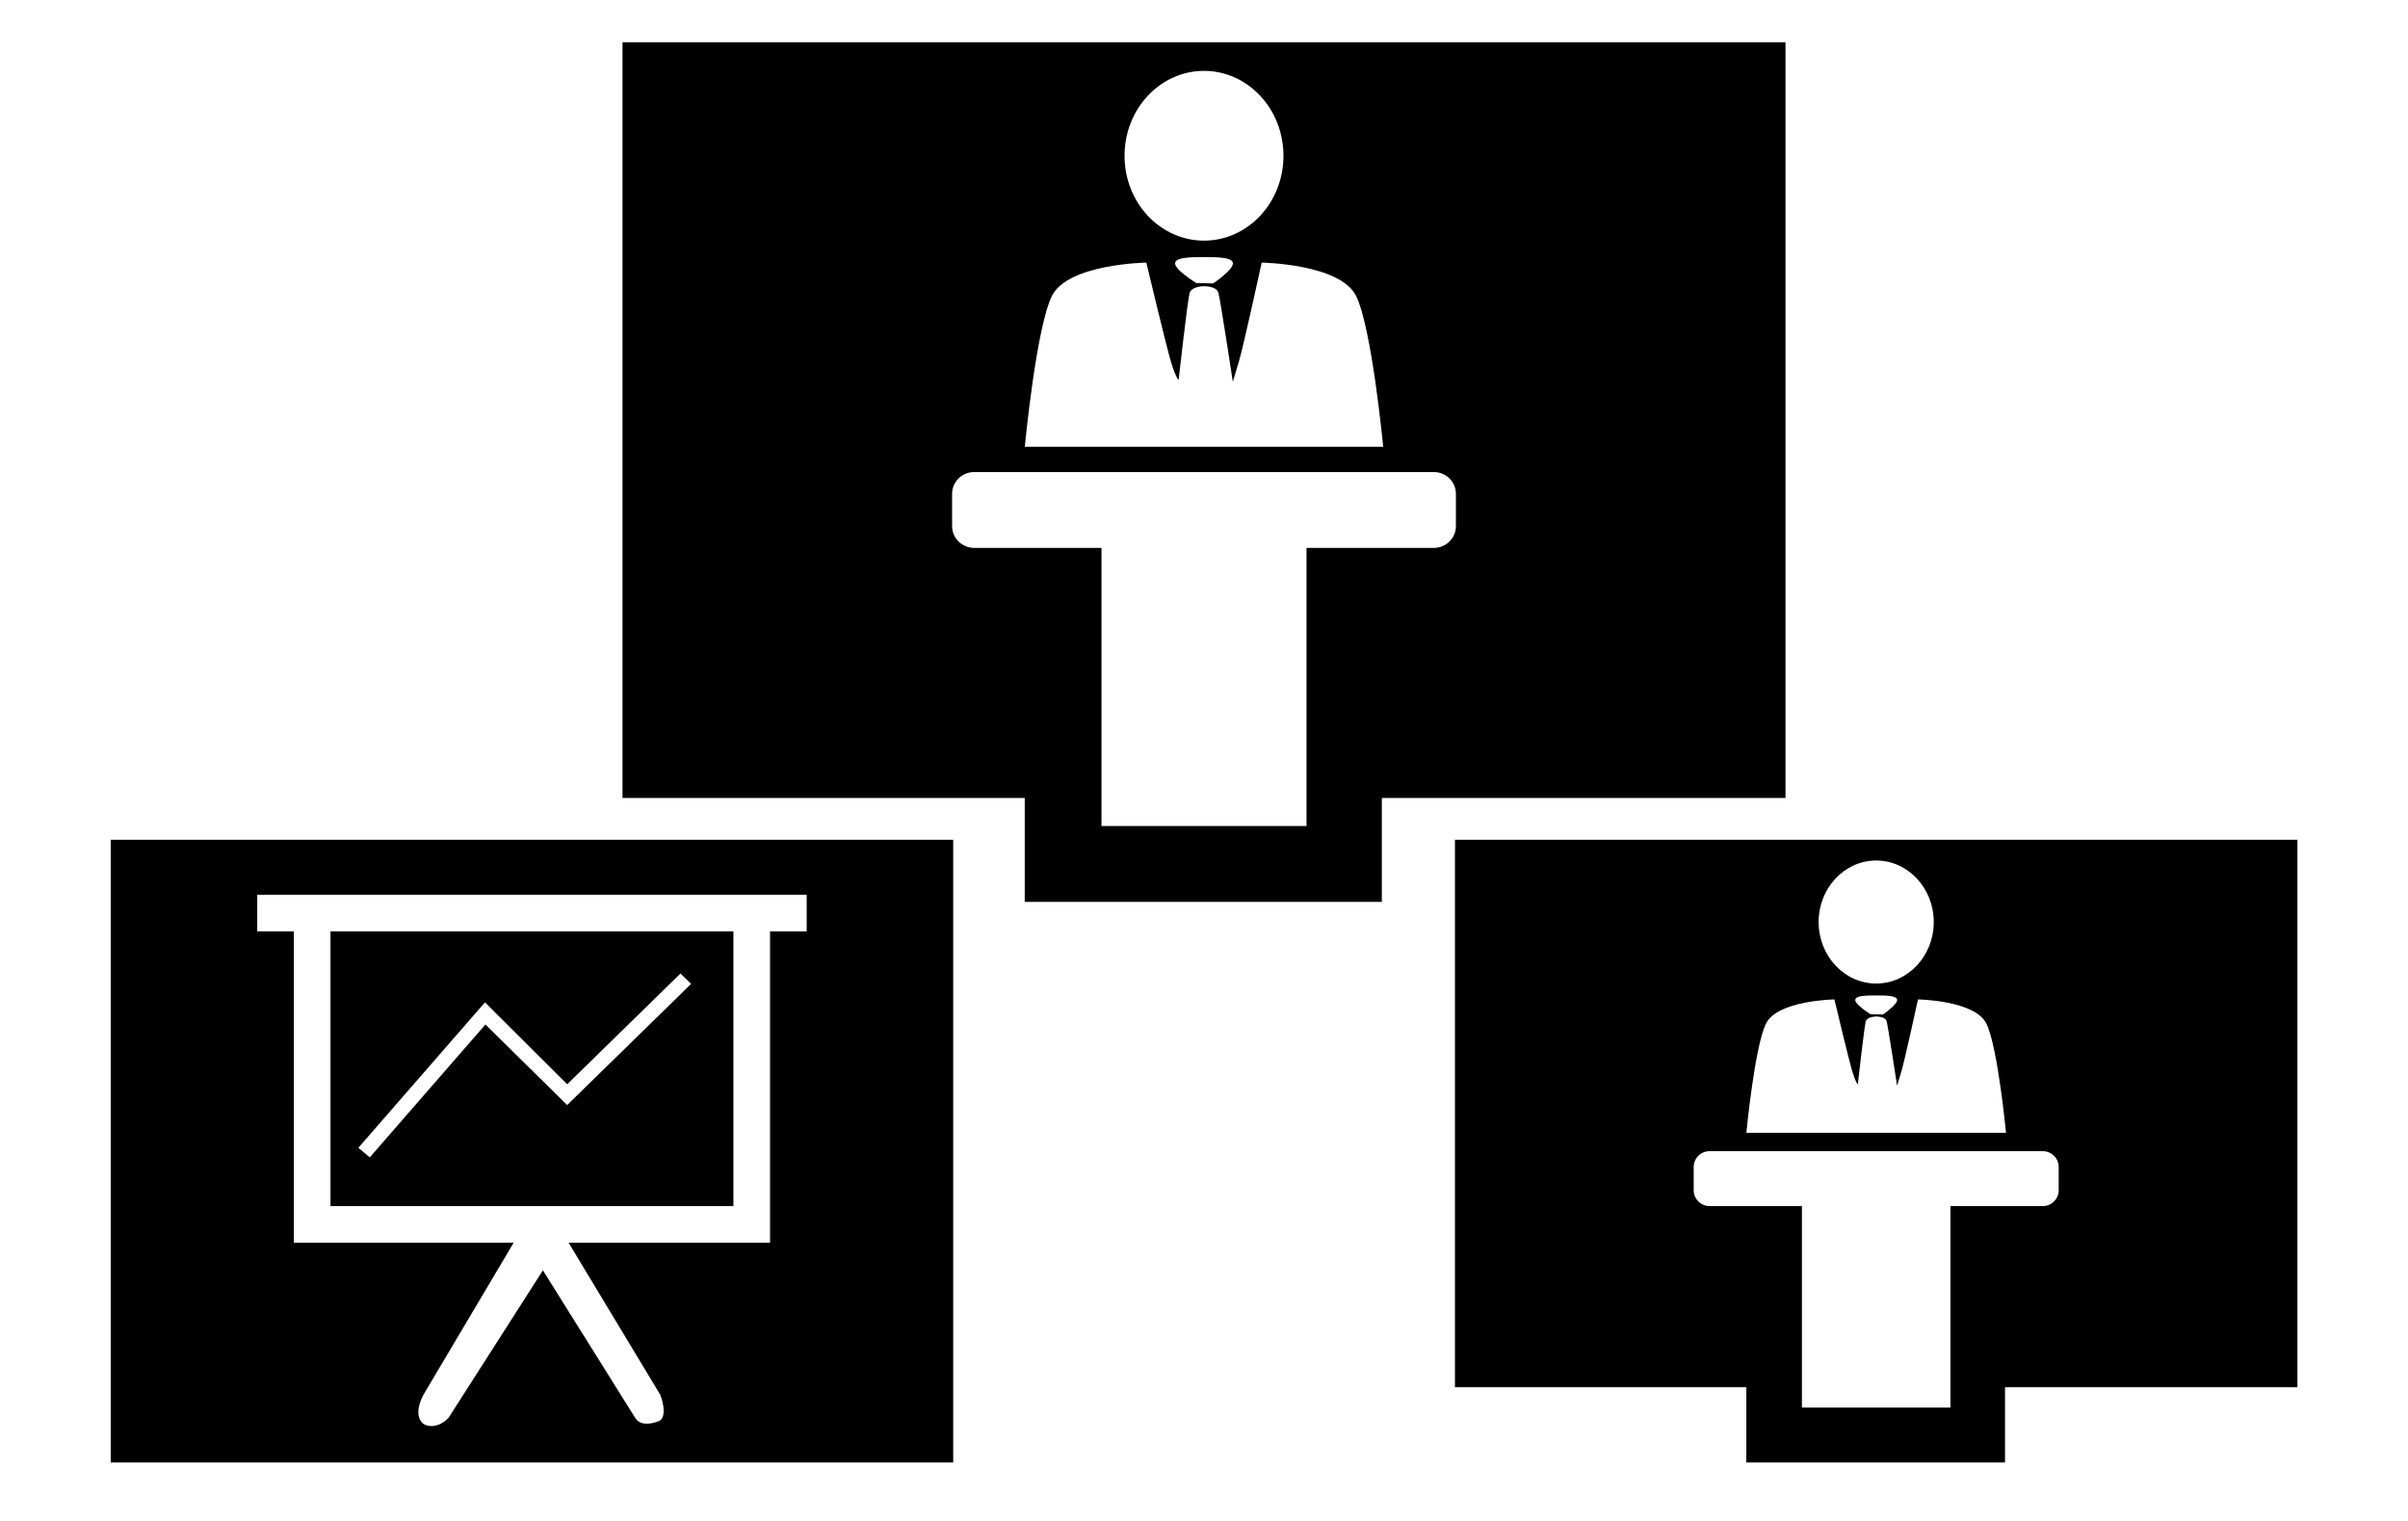
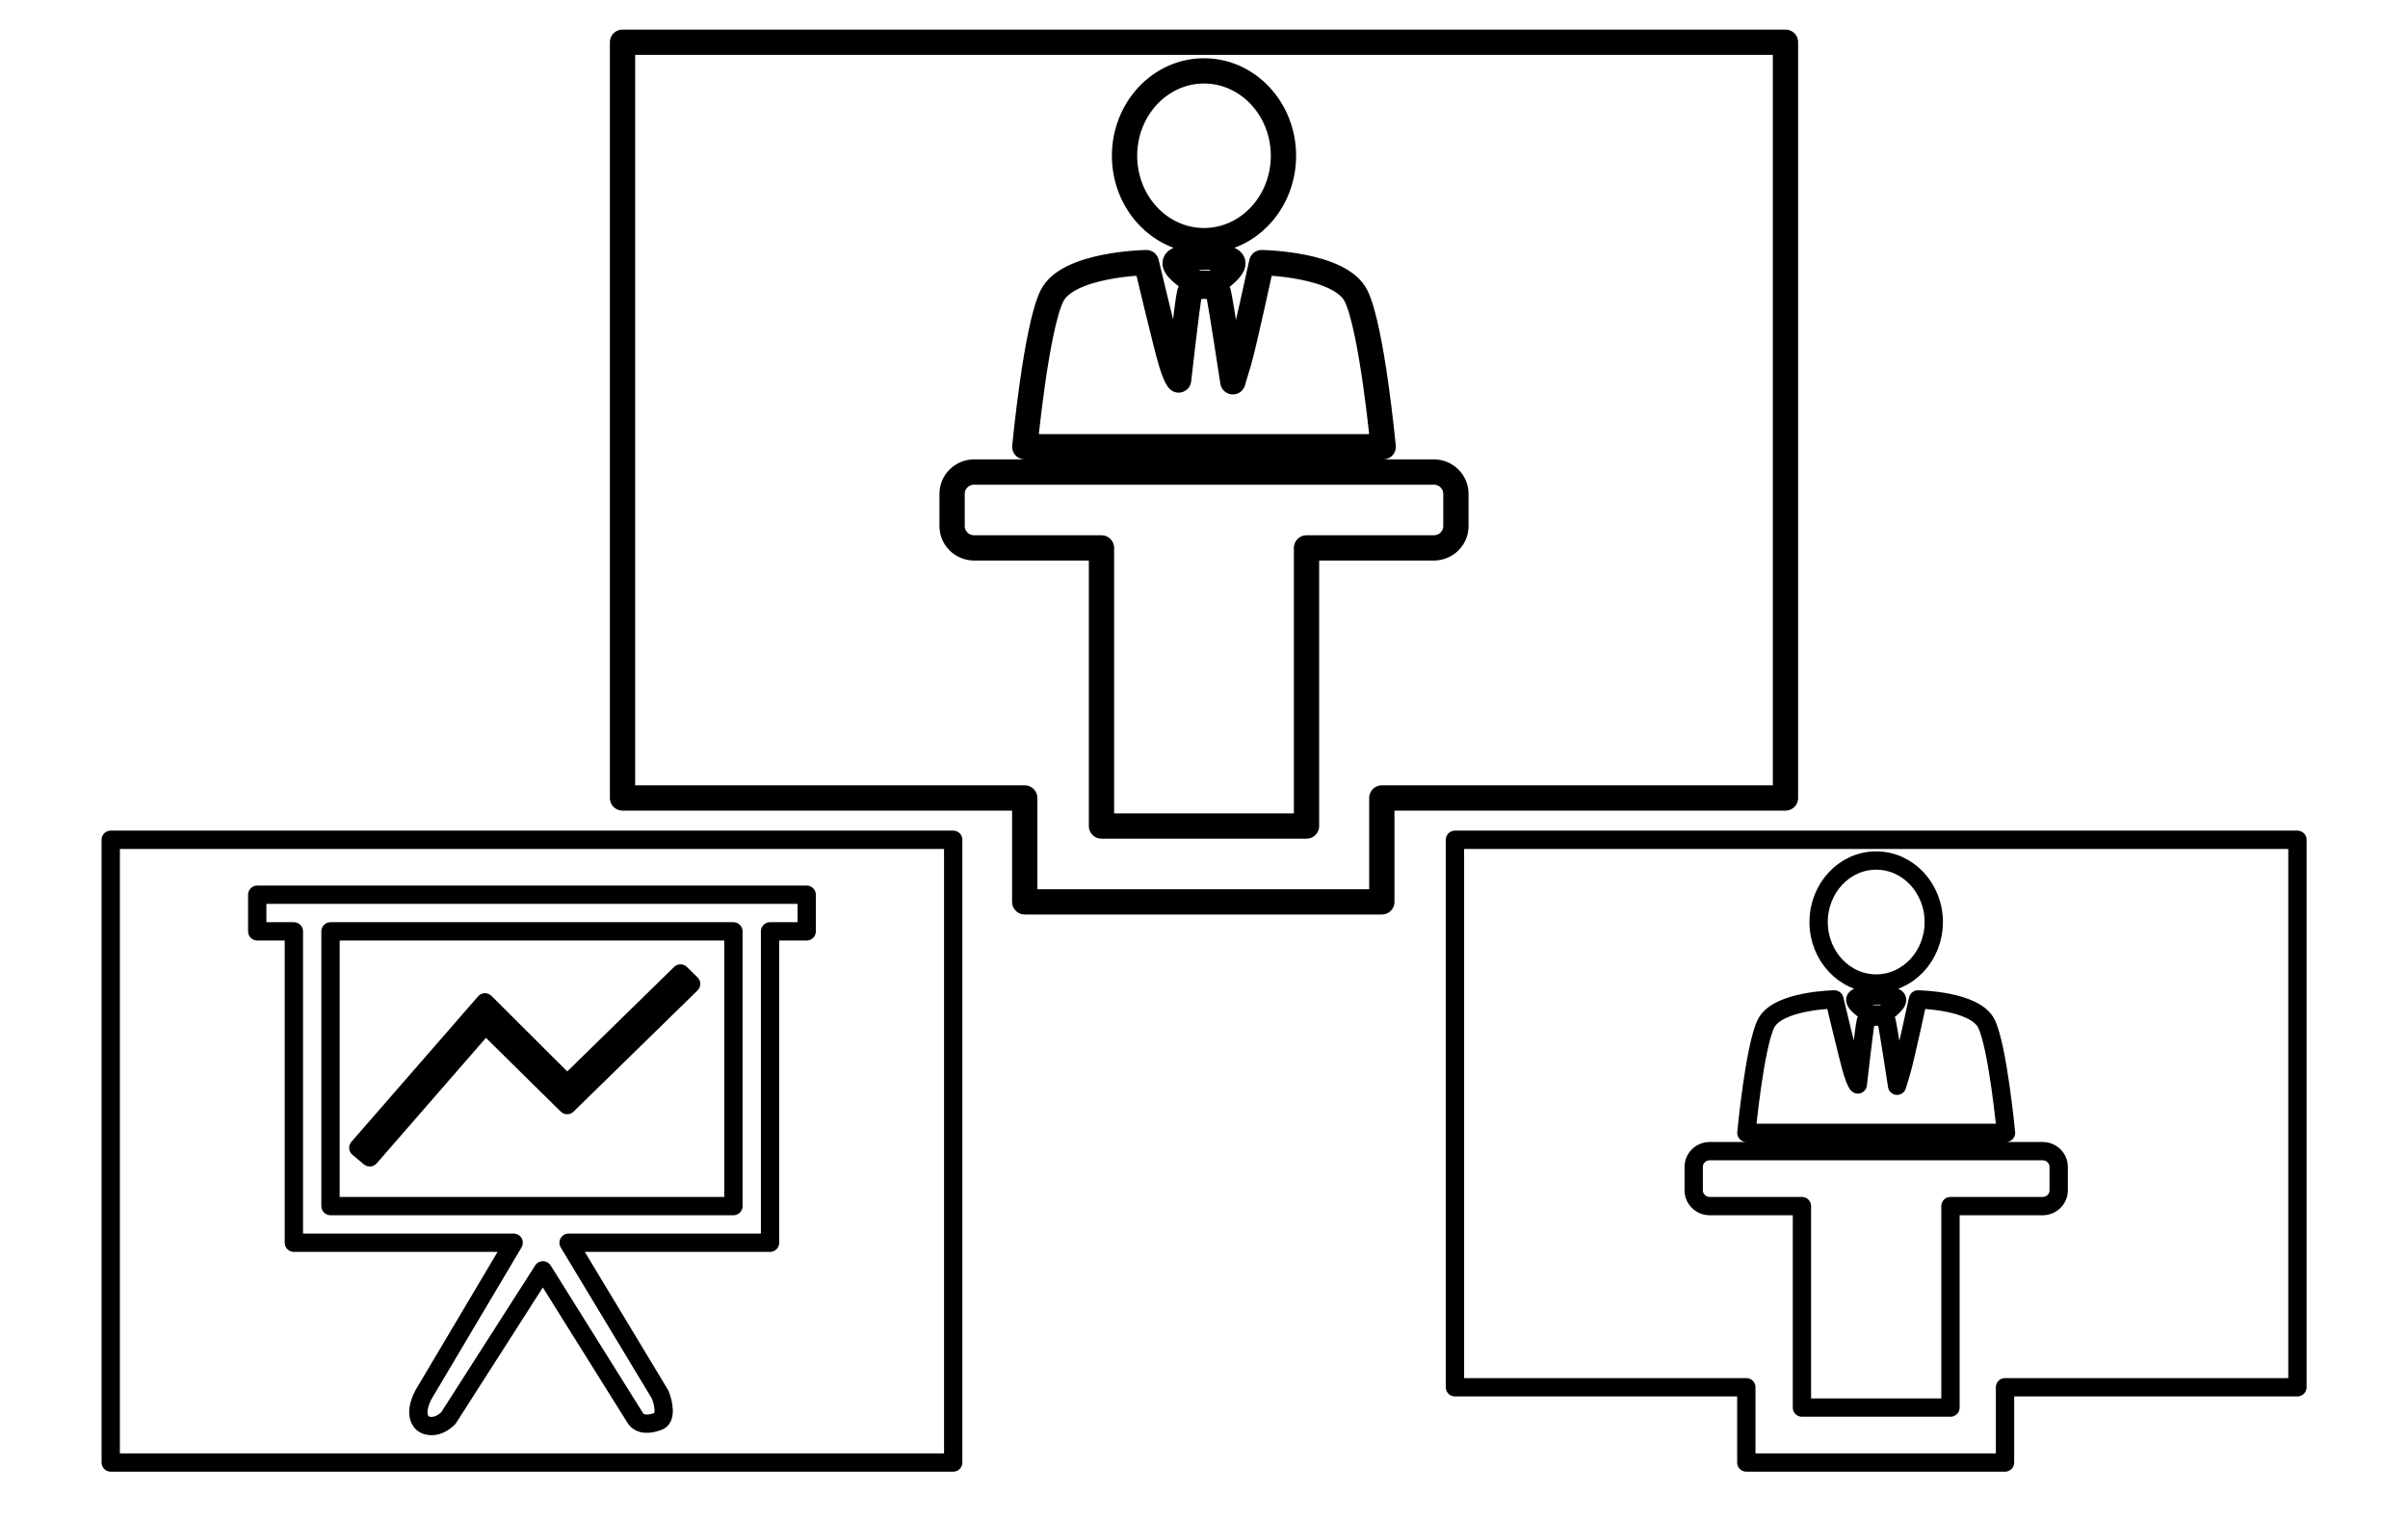
- <svg xmlns="http://www.w3.org/2000/svg" width="100%" height="100%" viewBox="0 0 57 36" version="1.1" xml:space="preserve" style="fill-rule:evenodd;clip-rule:evenodd;stroke-linejoin:round;stroke-miterlimit:1.414;">
+ <svg width="100%" height="100%" viewBox="0 0 57 36" version="1.1" stroke="currentColor" fill="none" style="fill-rule:evenodd;clip-rule:evenodd;stroke-linejoin:round;stroke-miterlimit:1.414;">
  <g transform="matrix(1,0,0,1,-11,-242)">
    <g id="present-mode-1" transform="matrix(0.433529,0,0,0.433529,23.5922,269.247)">
      <g transform="matrix(1,0,0,1,-23,-17)">
        <g transform="matrix(1,0,0,1,5,0)">
          <path d="M41,34L-5,34L-5,0L41,0L41,34ZM20,22L24.998,30.289C25.21,30.807 25.325,31.582 24.923,31.74C24.361,31.961 23.869,31.935 23.639,31.566L18.598,23.508L13.441,31.566C12.869,32.144 12.275,32.057 12.039,31.861C11.805,31.667 11.623,31.16 12.081,30.289L17,22L5,22L5,5L3,5L3,3L33,3L33,5L31,5L31,22L20,22ZM7,5L29,5L29,20L7,20L7,5ZM15.459,10.085L9.145,17.338L8.52,16.818L15.435,8.876L19.923,13.35L26.11,7.301L26.69,7.869L19.921,14.484L15.459,10.085Z" />
        </g>
      </g>
    </g>
    <g id="present-mode-2" transform="matrix(0.598445,0,0,0.598445,39.5,253.173)">
      <g transform="matrix(1,0,0,1,-23,-17)">
        <path d="M46,29.891L30.034,29.891L30.034,34L15.909,34L15.909,29.891L0,29.891L0,0L46,0L46,29.891ZM32.092,17L13.908,17C13.428,17 13.036,17.385 13.036,17.86L13.036,19.14C13.036,19.615 13.428,20 13.908,20L18.945,20L18.945,31L27.055,31L27.055,20L32.092,20C32.572,20 32.964,19.615 32.964,19.14L32.964,17.86C32.964,17.385 32.572,17 32.092,17ZM30.088,16C30.086,15.984 29.642,11.315 29.018,10.039C28.392,8.762 25.281,8.717 25.281,8.717C25.281,8.717 24.564,12.025 24.373,12.654C24.18,13.284 24.141,13.43 24.141,13.43C24.141,13.43 23.655,10.234 23.57,9.91C23.507,9.666 23.089,9.65 23,9.65C22.911,9.65 22.493,9.678 22.429,9.921C22.345,10.246 21.996,13.359 21.996,13.359C21.996,13.359 21.89,13.284 21.698,12.654C21.506,12.025 20.719,8.717 20.719,8.717C20.719,8.717 17.608,8.762 16.982,10.039C16.357,11.317 15.912,16 15.912,16L30.088,16ZM24.141,8.717C24.202,8.978 23.363,9.54 23.363,9.54L22.692,9.524C22.692,9.524 21.798,8.978 21.859,8.717C21.916,8.477 22.682,8.503 23,8.5C23.32,8.503 24.084,8.477 24.141,8.717ZM23,1.133C24.735,1.133 26.143,2.638 26.143,4.491C26.143,6.344 24.735,7.848 23,7.848C21.265,7.848 19.857,6.344 19.857,4.491C19.857,2.638 21.265,1.133 23,1.133Z" />
      </g>
    </g>
    <g id="present-mode-21" transform="matrix(0.433529,0,0,0.433529,55.4115,269.247)">
      <g transform="matrix(1,0,0,1,-23,-17)">
        <path d="M46,29.891L30.034,29.891L30.034,34L15.909,34L15.909,29.891L0,29.891L0,0L46,0L46,29.891ZM32.092,17L13.908,17C13.428,17 13.036,17.385 13.036,17.86L13.036,19.14C13.036,19.615 13.428,20 13.908,20L18.945,20L18.945,31L27.055,31L27.055,20L32.092,20C32.572,20 32.964,19.615 32.964,19.14L32.964,17.86C32.964,17.385 32.572,17 32.092,17ZM30.088,16C30.086,15.984 29.642,11.315 29.018,10.039C28.392,8.762 25.281,8.717 25.281,8.717C25.281,8.717 24.564,12.025 24.373,12.654C24.18,13.284 24.141,13.43 24.141,13.43C24.141,13.43 23.655,10.234 23.57,9.91C23.507,9.666 23.089,9.65 23,9.65C22.911,9.65 22.493,9.678 22.429,9.921C22.345,10.246 21.996,13.359 21.996,13.359C21.996,13.359 21.89,13.284 21.698,12.654C21.506,12.025 20.719,8.717 20.719,8.717C20.719,8.717 17.608,8.762 16.982,10.039C16.357,11.317 15.912,16 15.912,16L30.088,16ZM24.141,8.717C24.202,8.978 23.363,9.54 23.363,9.54L22.692,9.524C22.692,9.524 21.798,8.978 21.859,8.717C21.916,8.477 22.682,8.503 23,8.5C23.32,8.503 24.084,8.477 24.141,8.717ZM23,1.133C24.735,1.133 26.143,2.638 26.143,4.491C26.143,6.344 24.735,7.848 23,7.848C21.265,7.848 19.857,6.344 19.857,4.491C19.857,2.638 21.265,1.133 23,1.133Z" />
      </g>
    </g>
  </g>
</svg>
